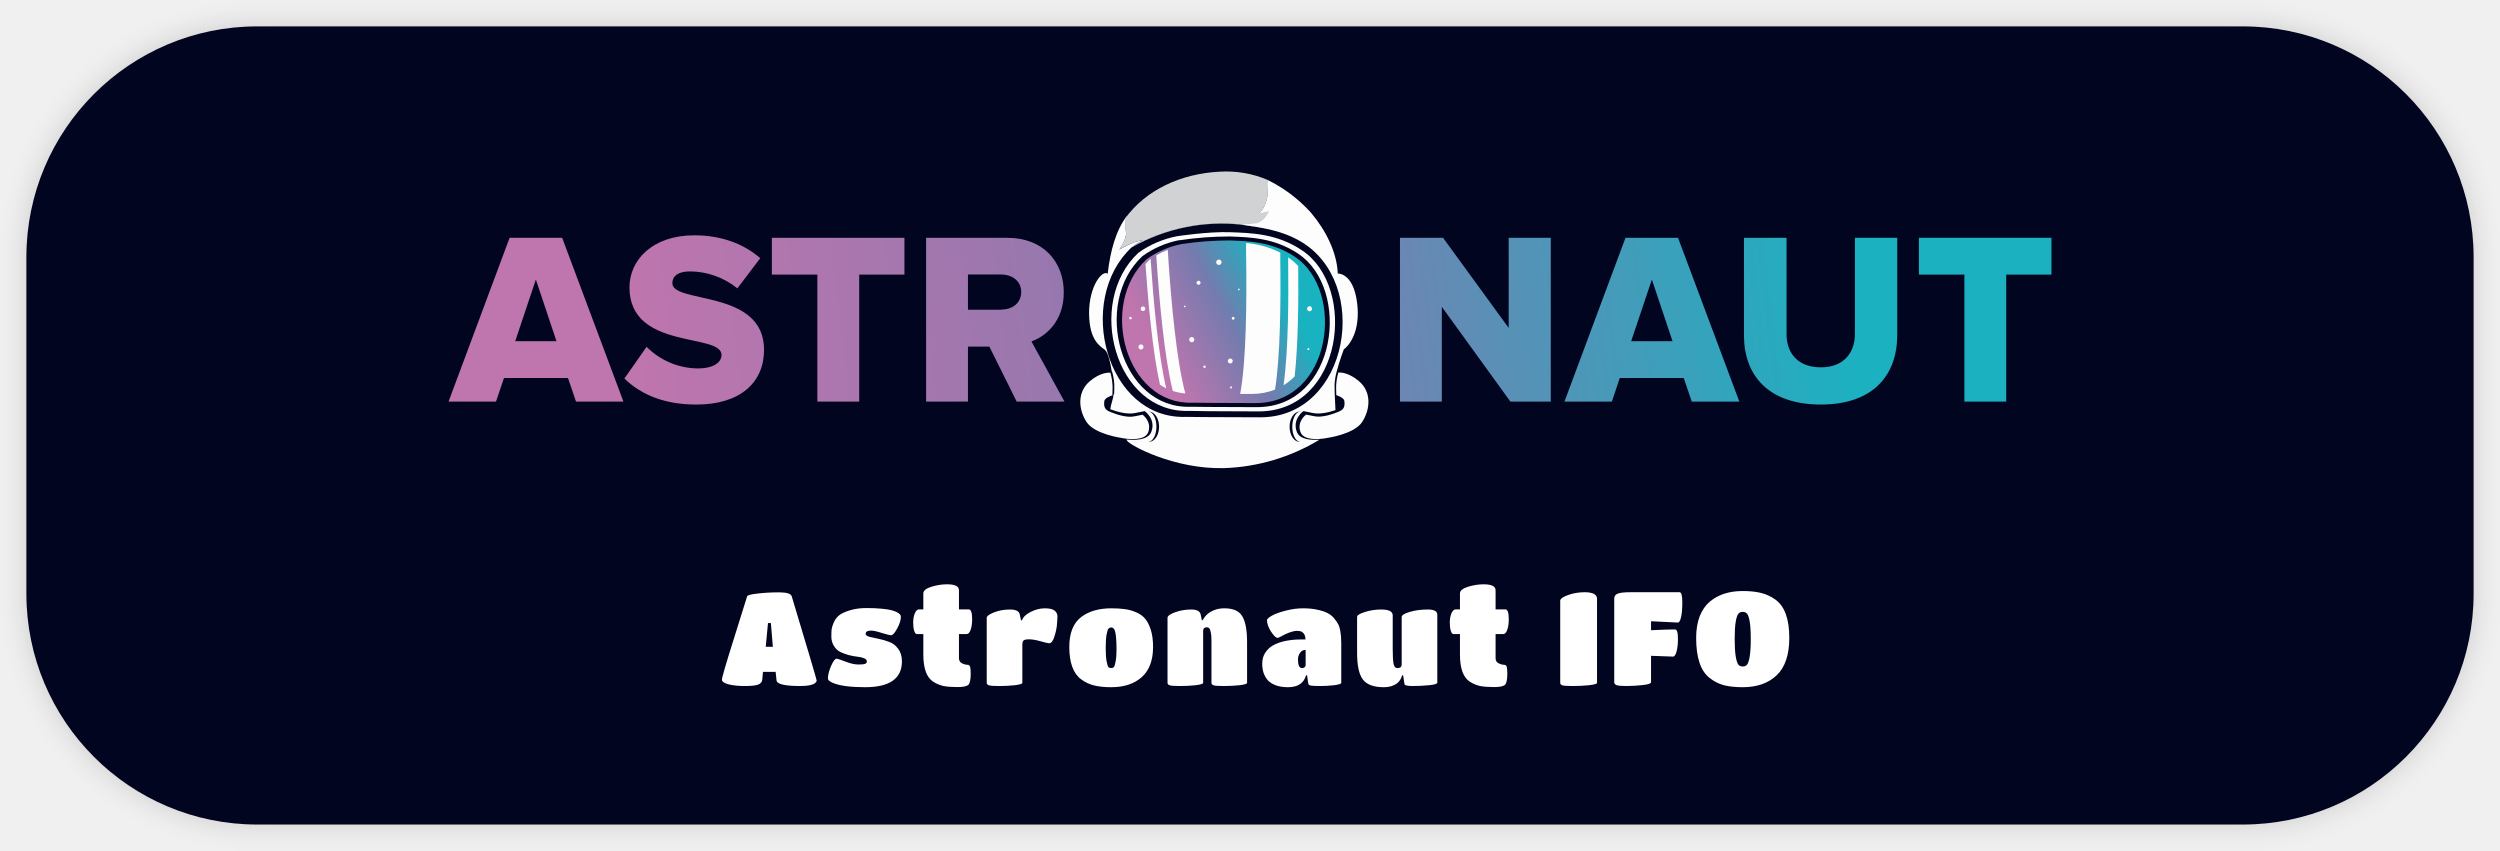
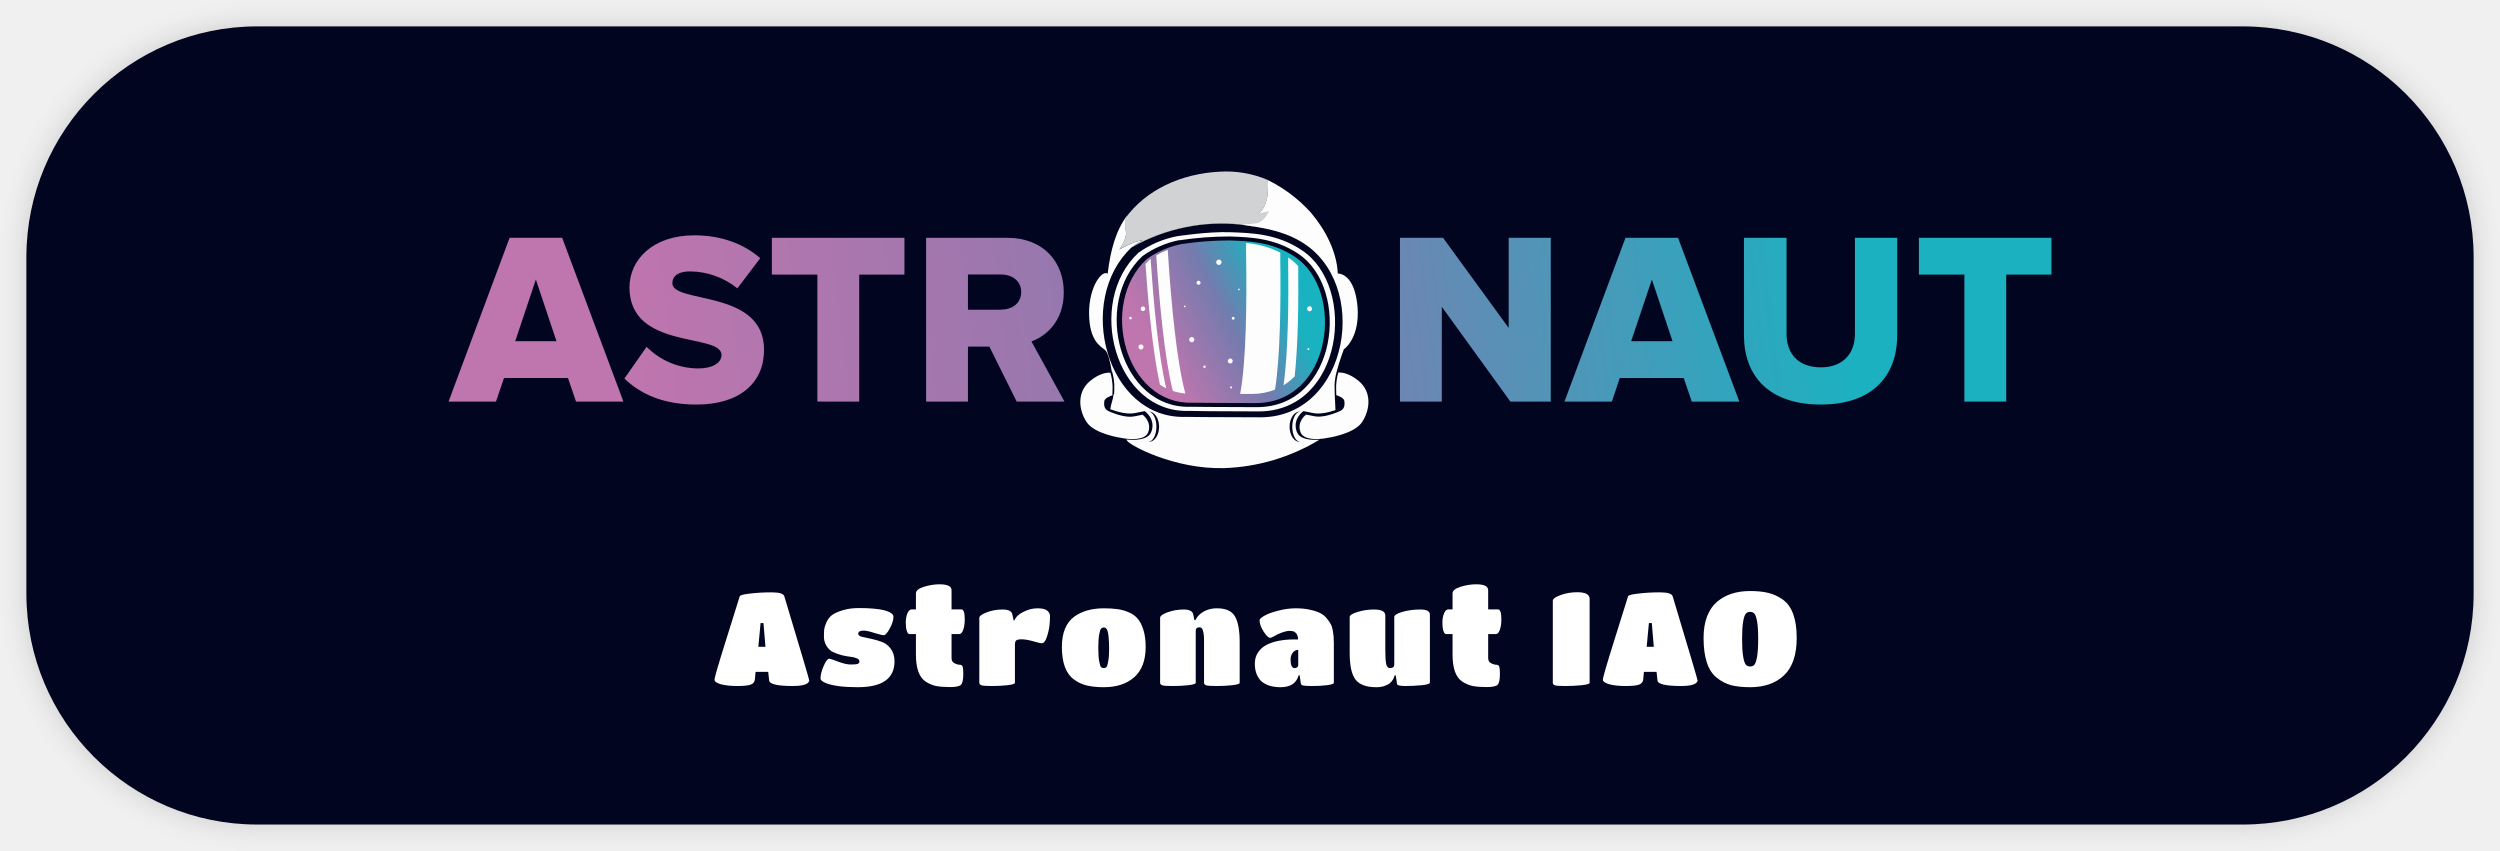
<svg xmlns="http://www.w3.org/2000/svg" width="379" height="129" viewBox="0 0 379 129" fill="none">
  <g filter="url(#filter0_d)">
    <rect x="4" y="4" width="371" height="121" rx="35" fill="#02051F" />
  </g>
  <g clip-path="url(#clip0)">
    <path fill-rule="evenodd" clip-rule="evenodd" d="M94.513 60.883L85.222 36.049H77.258L68 60.883H75.189L76.406 57.307H86.107L87.325 60.883H94.513ZM84.36 51.724H78.105L81.237 42.375L84.36 51.724ZM105.581 61.33C112.183 61.33 115.83 58.017 115.83 53.026C115.83 43.794 101.929 46.102 101.929 42.934C101.929 41.894 102.742 41.146 104.585 41.146C107.205 41.156 109.744 42.062 111.788 43.716L115.257 39.139C112.625 36.86 109.195 35.674 105.249 35.674C98.94 35.674 95.428 39.397 95.428 43.571C95.428 53.138 109.382 50.422 109.382 53.809C109.382 54.999 108.054 55.854 105.879 55.854C102.935 55.856 100.111 54.678 98.026 52.579L94.658 57.385C97.126 59.766 100.591 61.33 105.571 61.33H105.581ZM130.256 60.883V41.632H137.113V36.049H117.014V41.632H123.914V60.883H130.256ZM161.379 60.883L156.365 51.758C158.651 50.942 161.269 48.634 161.269 44.314C161.269 39.698 158.175 36.053 152.718 36.053H140.4V60.883H146.742V52.54H149.985L154.133 60.883H161.379ZM151.756 46.957H146.742V41.612H151.756C153.416 41.612 154.816 42.584 154.816 44.256C154.816 46.005 153.416 46.938 151.756 46.938V46.957ZM235.097 60.883V36.049H228.717V49.712L218.766 36.049H212.236V60.883H218.578V46.51L228.977 60.883H235.097ZM263.685 60.883L254.388 36.049H246.425L237.171 60.883H244.36L245.558 57.307H255.254L256.472 60.883H263.685ZM253.541 51.724H247.286L250.423 42.375L253.556 51.724H253.541ZM276.042 61.33C283.895 61.33 287.619 56.957 287.619 50.791V36.049H281.205V50.626C281.205 53.566 279.434 55.689 276.042 55.689C272.572 55.689 270.84 53.566 270.84 50.626V36.049H264.387V50.83C264.387 56.938 268.112 61.33 276.042 61.33ZM304.143 60.883V41.632H311V36.049H290.906V41.632H297.801V60.883H304.143Z" fill="url(#paint0_linear)" />
    <path fill-rule="evenodd" clip-rule="evenodd" d="M190.222 33.799C189.522 33.816 188.826 33.902 188.143 34.056C190.977 34.484 194.023 34.8 197.069 36.539C207.939 42.754 204.561 63.264 191.078 63.264C184.702 63.264 179.756 63.201 179.756 63.201C167.712 63.585 162.962 45.509 171.561 37.492C172.073 37.106 172.615 36.765 173.183 36.471C172.038 36.418 169.694 37.842 169.694 37.842C169.694 37.842 170.782 36.34 170.705 35.344C170.628 34.348 170.556 33.361 170.902 32.657C169.107 34.946 168.308 38.201 167.923 41.501C167.134 40.84 165.08 43.357 165.104 47.516C165.128 51.675 166.841 52.497 167.51 53.046C167.957 53.425 168.304 54.8 168.549 56.34H168.597C168.784 56.994 168.896 57.667 168.929 58.347C168.929 58.784 168.929 59.275 168.9 59.766H168.823C168.732 60.645 168.448 61.112 168.318 62.04C169.381 62.438 170.897 62.856 172.052 62.623L173.539 62.322C173.539 62.322 175.266 63.522 174.549 65.446C174.068 66.753 172.018 66.758 170.753 66.627C170.796 66.684 170.835 66.744 170.868 66.807C171.191 67.463 178.019 71.18 185.607 70.966C190.703 70.788 195.67 69.305 200.043 66.656C198.777 66.748 197.031 66.656 196.588 65.446C195.876 63.502 197.603 62.322 197.603 62.322L199.09 62.623C200.12 62.827 201.429 62.521 202.458 62.171C202.429 61.685 202.377 60.713 202.343 59.742C202.343 59.256 202.319 58.77 202.319 58.323C202.353 57.643 202.462 56.97 202.646 56.316C203.065 54.683 203.724 52.958 203.724 52.958C204.378 52.521 206.327 50.388 205.73 45.844C205.134 41.301 202.805 41.471 202.805 41.471C202.68 38.26 200.996 34.926 198.821 32.346L198.796 32.312L198.551 32.035C196.724 30.063 194.553 28.447 192.146 27.268C191.916 28.551 192.483 29.085 191.839 30.84C191.073 32.919 189.481 32.672 192.118 32.171C192.272 32.142 191.482 33.677 190.222 33.799ZM174.112 62.399H174.179C175.031 62.399 175.719 63.434 175.719 64.703C175.719 65.971 175.031 66.986 174.179 66.986H174.112C174.78 66.933 175.315 65.922 175.315 64.683C175.315 63.444 174.78 62.433 174.112 62.385V62.399ZM197.108 62.399C196.439 62.448 195.909 63.459 195.909 64.698C195.909 65.937 196.439 66.948 197.108 67.001H197.04C196.193 67.001 195.5 65.971 195.5 64.698C195.5 63.425 196.193 62.395 197.04 62.395L197.108 62.399Z" fill="#FDFDFD" />
    <path fill-rule="evenodd" clip-rule="evenodd" d="M170.382 66.457C170.137 66.418 169.983 66.384 169.983 66.384C169.983 66.384 165.946 65.825 164.733 63.993C163.521 62.161 163.222 59.455 165.238 57.774C166.682 56.578 167.798 56.467 168.333 56.496C168.52 57.151 168.631 57.826 168.665 58.507C168.665 58.945 168.665 59.435 168.636 59.926C168.438 59.989 167.457 60.325 167.409 60.83C167.361 61.335 167.308 62.001 168.116 62.361L168.511 62.526C169.415 62.885 170.868 63.342 171.951 63.123L173.212 62.871C173.212 62.871 174.655 63.891 174.073 65.519C173.592 66.807 171.316 66.603 170.382 66.457Z" fill="#FDFDFD" />
    <path fill-rule="evenodd" clip-rule="evenodd" d="M178.808 36.423C181.333 36.041 183.882 35.849 186.435 35.849C189.534 35.966 193.171 36.049 196.814 38.464C204.84 43.809 202.757 61.724 190.559 61.724C184.89 61.724 180.492 61.666 180.492 61.666C169.848 62.045 165.484 46.019 173.192 38.828C174.871 37.621 176.785 36.793 178.808 36.398V36.423ZM190.814 62.37C203.623 62.37 205.807 43.546 197.382 37.949C193.59 35.402 189.741 35.325 186.483 35.203C183.225 35.082 178.476 35.806 178.476 35.806C176.356 36.207 174.345 37.064 172.581 38.318C164.488 45.864 169.069 62.686 180.247 62.292C180.247 62.312 184.861 62.37 190.814 62.37Z" fill="#FDFDFD" />
    <path fill-rule="evenodd" clip-rule="evenodd" d="M179.154 36.996C181.561 36.633 183.992 36.451 186.425 36.452C189.375 36.559 192.859 36.641 196.314 38.94C203.96 44.022 201.982 61.107 190.352 61.107C184.953 61.107 180.766 61.049 180.766 61.049C170.637 61.413 166.48 46.141 173.828 39.29C175.422 38.151 177.238 37.37 179.154 36.996Z" fill="url(#paint1_linear)" />
    <path fill-rule="evenodd" clip-rule="evenodd" d="M181.7 42.56C181.76 42.56 181.818 42.578 181.868 42.611C181.918 42.645 181.957 42.693 181.98 42.749C182.003 42.805 182.009 42.866 181.997 42.926C181.986 42.985 181.957 43.039 181.914 43.082C181.872 43.125 181.818 43.154 181.759 43.166C181.7 43.178 181.639 43.172 181.584 43.149C181.528 43.126 181.481 43.086 181.448 43.036C181.415 42.986 181.397 42.926 181.397 42.866C181.397 42.826 181.405 42.786 181.42 42.749C181.435 42.712 181.457 42.678 181.486 42.649C181.514 42.621 181.547 42.599 181.584 42.583C181.621 42.568 181.66 42.56 181.7 42.56Z" fill="#FDFDFD" />
    <path fill-rule="evenodd" clip-rule="evenodd" d="M184.78 39.348C184.86 39.348 184.938 39.372 185.004 39.417C185.071 39.462 185.122 39.525 185.153 39.6C185.184 39.675 185.192 39.757 185.176 39.836C185.16 39.915 185.122 39.988 185.065 40.045C185.009 40.102 184.937 40.141 184.858 40.156C184.78 40.172 184.699 40.164 184.625 40.133C184.551 40.102 184.488 40.05 184.443 39.983C184.399 39.916 184.375 39.837 184.375 39.756C184.375 39.648 184.418 39.544 184.494 39.468C184.57 39.391 184.672 39.348 184.78 39.348Z" fill="#FDFDFD" />
    <path fill-rule="evenodd" clip-rule="evenodd" d="M186.95 48.036C186.993 48.036 187.035 48.049 187.071 48.073C187.106 48.097 187.134 48.132 187.15 48.172C187.166 48.212 187.17 48.257 187.162 48.299C187.153 48.342 187.132 48.381 187.101 48.411C187.07 48.441 187.031 48.462 186.989 48.47C186.947 48.477 186.903 48.472 186.863 48.455C186.824 48.438 186.791 48.409 186.767 48.373C186.744 48.336 186.732 48.293 186.733 48.25C186.733 48.221 186.739 48.193 186.75 48.167C186.761 48.141 186.777 48.117 186.797 48.097C186.817 48.077 186.841 48.061 186.867 48.051C186.893 48.04 186.922 48.035 186.95 48.036Z" fill="#FDFDFD" />
    <path fill-rule="evenodd" clip-rule="evenodd" d="M180.665 51.092C180.769 51.094 180.868 51.136 180.941 51.211C181.014 51.285 181.055 51.386 181.055 51.491C181.055 51.595 181.014 51.695 180.941 51.769C180.868 51.843 180.769 51.884 180.665 51.884C180.562 51.884 180.463 51.843 180.39 51.769C180.317 51.695 180.276 51.595 180.276 51.491C180.276 51.386 180.317 51.285 180.389 51.211C180.462 51.136 180.562 51.094 180.665 51.092Z" fill="#FDFDFD" />
    <path fill-rule="evenodd" clip-rule="evenodd" d="M179.607 46.326C179.641 46.326 179.674 46.339 179.699 46.364C179.723 46.389 179.737 46.422 179.737 46.457C179.737 46.492 179.723 46.525 179.699 46.55C179.674 46.574 179.641 46.588 179.607 46.588C179.572 46.588 179.539 46.574 179.515 46.55C179.49 46.525 179.477 46.492 179.477 46.457C179.477 46.422 179.49 46.389 179.515 46.364C179.539 46.339 179.572 46.326 179.607 46.326Z" fill="#FDFDFD" />
    <path fill-rule="evenodd" clip-rule="evenodd" d="M187.816 43.75C187.85 43.75 187.883 43.764 187.908 43.789C187.932 43.813 187.946 43.847 187.946 43.881C187.946 43.916 187.932 43.95 187.908 43.974C187.883 43.999 187.85 44.013 187.816 44.013C187.781 44.013 187.748 43.999 187.724 43.974C187.7 43.95 187.686 43.916 187.686 43.881C187.686 43.847 187.7 43.813 187.724 43.789C187.748 43.764 187.781 43.75 187.816 43.75Z" fill="#FDFDFD" />
    <path fill-rule="evenodd" clip-rule="evenodd" d="M186.507 54.353C186.58 54.353 186.652 54.375 186.713 54.416C186.774 54.457 186.821 54.515 186.849 54.584C186.877 54.652 186.885 54.727 186.87 54.8C186.856 54.873 186.821 54.939 186.769 54.992C186.717 55.044 186.651 55.079 186.579 55.094C186.507 55.108 186.433 55.101 186.365 55.073C186.298 55.044 186.24 54.996 186.199 54.935C186.158 54.873 186.136 54.801 186.136 54.727C186.136 54.678 186.146 54.629 186.165 54.584C186.183 54.538 186.211 54.497 186.245 54.462C186.279 54.428 186.32 54.4 186.365 54.381C186.41 54.362 186.458 54.353 186.507 54.353Z" fill="#FDFDFD" />
    <path fill-rule="evenodd" clip-rule="evenodd" d="M182.6 55.412C182.648 55.412 182.695 55.431 182.729 55.466C182.763 55.501 182.783 55.548 182.783 55.597C182.783 55.646 182.763 55.693 182.729 55.727C182.695 55.762 182.648 55.781 182.6 55.781C182.551 55.781 182.505 55.762 182.47 55.727C182.436 55.693 182.417 55.646 182.417 55.597C182.417 55.548 182.436 55.501 182.47 55.466C182.505 55.431 182.551 55.412 182.6 55.412Z" fill="#FDFDFD" />
    <path fill-rule="evenodd" clip-rule="evenodd" d="M186.632 58.58C186.673 58.58 186.712 58.597 186.741 58.626C186.77 58.655 186.786 58.694 186.786 58.736C186.786 58.777 186.77 58.816 186.741 58.846C186.712 58.875 186.673 58.891 186.632 58.891C186.592 58.89 186.553 58.873 186.525 58.844C186.496 58.815 186.479 58.776 186.478 58.736C186.478 58.694 186.494 58.655 186.523 58.626C186.552 58.597 186.591 58.58 186.632 58.58Z" fill="#FDFDFD" />
    <path fill-rule="evenodd" clip-rule="evenodd" d="M198.354 52.774C198.395 52.774 198.434 52.79 198.463 52.819C198.492 52.848 198.508 52.888 198.508 52.929C198.508 52.97 198.492 53.01 198.463 53.039C198.434 53.068 198.395 53.084 198.354 53.084C198.313 53.084 198.274 53.068 198.245 53.039C198.216 53.01 198.2 52.97 198.2 52.929C198.2 52.888 198.216 52.848 198.245 52.819C198.274 52.79 198.313 52.774 198.354 52.774Z" fill="#FDFDFD" />
    <path d="M198.532 47.191C198.742 47.191 198.912 47.019 198.912 46.807C198.912 46.595 198.742 46.423 198.532 46.423C198.322 46.423 198.152 46.595 198.152 46.807C198.152 47.019 198.322 47.191 198.532 47.191Z" fill="#FDFDFD" />
    <path fill-rule="evenodd" clip-rule="evenodd" d="M172.966 52.215C173.042 52.214 173.116 52.236 173.179 52.277C173.242 52.319 173.291 52.378 173.321 52.448C173.351 52.518 173.359 52.596 173.345 52.67C173.33 52.745 173.295 52.814 173.242 52.868C173.189 52.922 173.121 52.959 173.047 52.975C172.973 52.99 172.897 52.983 172.827 52.954C172.757 52.925 172.697 52.876 172.655 52.812C172.613 52.749 172.591 52.675 172.591 52.599C172.591 52.498 172.63 52.401 172.701 52.329C172.771 52.257 172.866 52.216 172.966 52.215Z" fill="#FDFDFD" />
    <path fill-rule="evenodd" clip-rule="evenodd" d="M171.417 48.036C171.462 48.043 171.503 48.067 171.533 48.102C171.563 48.137 171.579 48.182 171.579 48.228C171.579 48.274 171.563 48.319 171.533 48.354C171.503 48.389 171.462 48.413 171.417 48.42C171.389 48.424 171.361 48.423 171.334 48.415C171.308 48.407 171.283 48.394 171.262 48.376C171.24 48.358 171.223 48.335 171.212 48.309C171.2 48.284 171.194 48.256 171.194 48.228C171.194 48.2 171.2 48.172 171.212 48.147C171.223 48.121 171.24 48.098 171.262 48.08C171.283 48.062 171.308 48.048 171.334 48.041C171.361 48.033 171.389 48.032 171.417 48.036Z" fill="#FDFDFD" />
    <path fill-rule="evenodd" clip-rule="evenodd" d="M173.279 46.457C173.347 46.458 173.414 46.479 173.47 46.518C173.527 46.557 173.57 46.612 173.596 46.676C173.621 46.74 173.627 46.81 173.614 46.878C173.6 46.945 173.566 47.007 173.518 47.056C173.469 47.104 173.407 47.137 173.34 47.15C173.273 47.163 173.204 47.156 173.141 47.129C173.078 47.103 173.024 47.058 172.986 47.001C172.948 46.943 172.928 46.876 172.928 46.807C172.928 46.76 172.937 46.714 172.955 46.672C172.972 46.629 172.998 46.59 173.031 46.557C173.064 46.525 173.102 46.499 173.145 46.482C173.188 46.465 173.233 46.456 173.279 46.457Z" fill="#FDFDFD" />
    <path fill-rule="evenodd" clip-rule="evenodd" d="M176.806 58.877C175.574 53.789 174.829 45.188 174.448 39.508C174.448 39.421 174.448 39.328 174.448 39.241L174.29 39.358L174.131 39.508C173.958 39.678 173.794 39.848 173.65 40.023C174.03 45.49 174.728 53.337 175.849 58.318C176.156 58.525 176.476 58.711 176.806 58.877Z" fill="#FDFDFD" />
    <path fill-rule="evenodd" clip-rule="evenodd" d="M175.343 39.508C175.738 45.339 176.513 54.246 177.802 59.27C178.418 59.47 179.054 59.597 179.698 59.649C178.346 54.708 177.542 45.49 177.138 39.508C177.1 38.93 177.066 38.386 177.032 37.876C176.437 38.105 175.859 38.38 175.305 38.697C175.305 38.959 175.305 39.231 175.343 39.508Z" fill="#FDFDFD" />
    <path fill-rule="evenodd" clip-rule="evenodd" d="M188.923 39.508C189.004 45.519 188.951 54.722 188.008 59.722H189.741C190.955 59.732 192.16 59.509 193.292 59.066C194.124 53.945 194.172 45.257 194.091 39.503C194.091 39.086 194.091 38.682 194.091 38.298C192.471 37.484 190.712 36.989 188.908 36.841C188.889 37.638 188.908 38.532 188.923 39.508Z" fill="#FDFDFD" />
    <path fill-rule="evenodd" clip-rule="evenodd" d="M195.284 39.508C195.361 45.023 195.322 53.23 194.586 58.41C195.2 58.033 195.766 57.581 196.27 57.064C196.809 52.171 196.867 45.349 196.809 40.344C196.54 40.043 196.249 39.764 195.938 39.508C195.73 39.335 195.513 39.173 195.289 39.022C195.279 39.178 195.284 39.343 195.284 39.508Z" fill="#FDFDFD" />
    <path d="M171.561 37.492C177.156 34.317 183.665 33.193 189.986 34.309" stroke="#FDFDFD" stroke-width="0.02" stroke-miterlimit="2.61" />
    <path fill-rule="evenodd" clip-rule="evenodd" d="M171.561 37.492C176.653 34.599 182.516 33.398 188.321 34.056C188.993 33.96 189.669 33.898 190.347 33.872C191.545 33.76 192.503 31.996 192.349 32.025C189.712 32.511 191.093 32.919 191.868 30.84C192.483 29.168 192.046 28.444 192.2 27.283C189.886 26.296 187.377 25.867 184.871 26.029C179.13 26.321 173.707 28.726 170.532 33.177C170.538 33.903 170.599 34.627 170.714 35.344C170.777 36.165 169.704 37.842 169.704 37.842C169.704 37.842 172.047 36.418 173.193 36.471C172.621 36.765 172.076 37.106 171.561 37.492Z" fill="#D1D2D4" />
    <path fill-rule="evenodd" clip-rule="evenodd" d="M200.837 66.457C201.087 66.418 201.236 66.384 201.236 66.384C201.236 66.384 205.273 65.825 206.486 63.993C207.699 62.161 208.026 59.455 205.981 57.754C204.537 56.559 203.421 56.447 202.887 56.476C202.703 57.132 202.593 57.807 202.559 58.488C202.559 58.925 202.559 59.416 202.584 59.907C202.781 59.97 203.767 60.305 203.811 60.81C203.854 61.316 203.912 61.981 203.103 62.341L202.709 62.506C201.809 62.866 200.351 63.323 199.268 63.104L198.007 62.851C198.007 62.851 196.564 63.872 197.151 65.499C197.627 66.807 199.903 66.603 200.837 66.457Z" fill="#FDFDFD" />
  </g>
-   <path d="M115.566 102.98C115.539 103.367 115.333 103.633 114.946 103.78C114.573 103.927 113.893 104 112.906 104C111.919 104 111.093 103.913 110.426 103.74C109.773 103.553 109.446 103.32 109.446 103.04C109.446 102.72 110.039 100.68 111.226 96.92C112.413 93.147 113.093 90.973 113.266 90.4C113.333 90.227 113.866 90.087 114.866 89.98C115.879 89.86 116.959 89.8 118.106 89.8C119.266 89.8 119.906 90 120.026 90.4C122.546 98.773 123.806 103.027 123.806 103.16C123.806 103.293 123.726 103.427 123.566 103.56C123.193 103.853 122.453 104 121.346 104C118.986 104 117.779 103.72 117.726 103.16L117.586 101.86H115.666L115.566 102.98ZM117.166 98.06L116.866 94.46H116.426L116.086 98.06H117.166ZM131.152 104.18C128.938 104.18 127.318 103.967 126.292 103.54C125.772 103.313 125.512 103.093 125.512 102.88C125.512 102.333 125.672 101.693 125.992 100.96C126.312 100.227 126.592 99.86 126.832 99.86C126.965 99.86 127.412 100.007 128.172 100.3C128.945 100.593 129.592 100.74 130.112 100.74C130.645 100.74 130.992 100.707 131.152 100.64C131.325 100.573 131.412 100.447 131.412 100.26C131.412 100.06 131.278 99.907 131.012 99.8C130.745 99.68 130.412 99.6 130.012 99.56C129.612 99.52 129.178 99.44 128.712 99.32C128.258 99.2 127.832 99.047 127.432 98.86C127.032 98.673 126.698 98.367 126.432 97.94C126.165 97.5 126.032 97.033 126.032 96.54C126.032 96.033 126.045 95.66 126.072 95.42C126.098 95.167 126.205 94.82 126.392 94.38C126.592 93.927 126.865 93.56 127.212 93.28C127.572 93 128.118 92.747 128.852 92.52C129.598 92.293 130.432 92.18 131.352 92.18C132.272 92.18 133.038 92.213 133.652 92.28C134.278 92.333 134.765 92.407 135.112 92.5C135.472 92.593 135.765 92.7 135.992 92.82C136.378 93.02 136.572 93.24 136.572 93.48C136.572 94 136.385 94.6 136.012 95.28C135.638 95.96 135.338 96.3 135.112 96.3C134.898 96.3 134.425 96.187 133.692 95.96C132.958 95.72 132.418 95.6 132.072 95.6C131.512 95.6 131.232 95.76 131.232 96.08C131.232 96.28 131.418 96.433 131.792 96.54C132.178 96.633 132.638 96.733 133.172 96.84C133.705 96.947 134.238 97.1 134.772 97.3C135.318 97.487 135.778 97.833 136.152 98.34C136.538 98.847 136.732 99.487 136.732 100.26C136.732 102.873 134.872 104.18 131.152 104.18ZM146.798 103.82C146.558 104.047 146.012 104.16 145.158 104.16C144.305 104.16 143.598 104.107 143.038 104C142.478 103.88 141.945 103.653 141.438 103.32C140.465 102.667 139.978 101.307 139.978 99.24V96.12H138.978C138.832 96.12 138.705 95.967 138.598 95.66C138.492 95.353 138.438 94.933 138.438 94.4C138.438 93.867 138.518 93.4 138.678 93C138.852 92.587 139.072 92.38 139.338 92.38H139.978V89.96C139.978 89.547 140.378 89.213 141.178 88.96C141.992 88.707 142.785 88.58 143.558 88.58C144.772 88.58 145.378 88.88 145.378 89.48V92.38H146.858C147.205 92.38 147.378 92.88 147.378 93.88C147.378 94.533 147.298 95.073 147.138 95.5C146.992 95.913 146.798 96.12 146.558 96.12H145.378V99.78C145.378 100.14 145.532 100.4 145.838 100.56C146.145 100.707 146.412 100.78 146.638 100.78C146.878 100.78 147.025 100.893 147.078 101.12C147.132 101.347 147.158 101.687 147.158 102.14C147.158 103.033 147.038 103.593 146.798 103.82ZM154.987 97.68V103.52C154.987 103.667 154.607 103.787 153.847 103.88C153.1 103.96 152.32 104 151.507 104C150.707 104 150.187 103.967 149.947 103.9C149.707 103.82 149.587 103.693 149.587 103.52V93.66C149.587 93.407 149.953 93.133 150.687 92.84C151.433 92.547 152.24 92.4 153.107 92.4C153.987 92.4 154.48 92.64 154.587 93.12L154.787 94.04H154.927C155.113 93.533 155.56 93.107 156.267 92.76C156.973 92.4 157.68 92.22 158.387 92.22C159.093 92.22 159.587 92.333 159.867 92.56C160.16 92.787 160.307 93.08 160.307 93.44C160.307 93.787 160.28 94.233 160.227 94.78C160.173 95.327 160.04 95.92 159.827 96.56C159.627 97.2 159.36 97.52 159.027 97.52C158.893 97.52 158.473 97.42 157.767 97.22C157.06 97.02 156.473 96.92 156.007 96.92C155.553 96.92 155.267 96.987 155.147 97.12C155.04 97.253 154.987 97.44 154.987 97.68ZM168.465 104.18C167.465 104.18 166.605 104.093 165.885 103.92C165.165 103.747 164.512 103.44 163.925 103C162.712 102.12 162.105 100.48 162.105 98.08C162.105 95.947 162.725 94.42 163.965 93.5C165.125 92.647 166.625 92.22 168.465 92.22C169.252 92.22 169.925 92.26 170.485 92.34C171.045 92.407 171.612 92.56 172.185 92.8C172.772 93.04 173.239 93.367 173.585 93.78C173.945 94.193 174.239 94.767 174.465 95.5C174.692 96.22 174.805 97.08 174.805 98.08C174.805 100.107 174.232 101.633 173.085 102.66C171.939 103.673 170.399 104.18 168.465 104.18ZM167.765 100.28C167.859 100.76 167.952 101.047 168.045 101.14C168.152 101.233 168.285 101.28 168.445 101.28C168.619 101.28 168.752 101.233 168.845 101.14C168.952 101.047 169.045 100.76 169.125 100.28C169.219 99.8 169.265 99.2 169.265 98.48C169.265 97.747 169.245 97.187 169.205 96.8C169.179 96.4 169.139 96.093 169.085 95.88C169.045 95.667 168.985 95.5 168.905 95.38C168.785 95.207 168.639 95.12 168.465 95.12C168.305 95.12 168.172 95.173 168.065 95.28C167.959 95.373 167.859 95.667 167.765 96.16C167.672 96.64 167.625 97.327 167.625 98.22C167.625 99.113 167.672 99.8 167.765 100.28ZM189.057 97.36V103.52C189.057 103.667 188.677 103.787 187.917 103.88C187.157 103.96 186.37 104 185.557 104C184.757 104 184.237 103.967 183.997 103.9C183.77 103.82 183.657 103.693 183.657 103.52V97.16C183.657 96.56 183.63 96.167 183.577 95.98C183.537 95.793 183.497 95.627 183.457 95.48C183.364 95.227 183.197 95.1 182.957 95.1C182.584 95.1 182.397 95.28 182.397 95.64V103.52C182.397 103.667 182.017 103.787 181.257 103.88C180.51 103.96 179.73 104 178.917 104C178.117 104 177.597 103.967 177.357 103.9C177.117 103.82 176.997 103.693 176.997 103.52V93.66C176.997 93.38 177.377 93.1 178.137 92.82C178.91 92.54 179.724 92.4 180.577 92.4C181.43 92.4 181.91 92.647 182.017 93.14L182.197 94.02H182.337C182.724 93.247 183.39 92.707 184.337 92.4C184.724 92.28 185.15 92.22 185.617 92.22C186.964 92.22 187.87 92.627 188.337 93.44C188.817 94.24 189.057 95.547 189.057 97.36ZM195.254 104.18C194.041 104.18 193.087 103.893 192.394 103.32C192.114 103.08 191.867 102.727 191.654 102.26C191.454 101.793 191.354 101.247 191.354 100.62C191.354 99.993 191.501 99.447 191.794 98.98C192.101 98.513 192.467 98.153 192.894 97.9C193.321 97.647 193.821 97.44 194.394 97.28C195.261 97.053 196.214 96.94 197.254 96.94H197.914C197.914 96.393 197.727 96.007 197.354 95.78C197.194 95.687 196.947 95.64 196.614 95.64C196.294 95.64 195.901 95.727 195.434 95.9C194.981 96.073 194.601 96.253 194.294 96.44C193.987 96.613 193.781 96.7 193.674 96.7C193.434 96.7 193.107 96.387 192.694 95.76C192.281 95.12 192.074 94.54 192.074 94.02C192.074 93.847 192.321 93.62 192.814 93.34C193.307 93.06 194.001 92.807 194.894 92.58C195.801 92.34 196.681 92.22 197.534 92.22C198.387 92.22 199.121 92.293 199.734 92.44C200.361 92.573 200.867 92.74 201.254 92.94C201.654 93.14 201.987 93.407 202.254 93.74C202.534 94.073 202.741 94.373 202.874 94.64C203.021 94.907 203.127 95.253 203.194 95.68C203.287 96.173 203.334 96.78 203.334 97.5V103.52C203.334 103.667 202.974 103.787 202.254 103.88C201.547 103.96 200.841 104 200.134 104C199.441 104 198.987 103.98 198.774 103.94C198.574 103.9 198.454 103.853 198.414 103.8C198.374 103.747 198.341 103.653 198.314 103.52L198.154 102.38H197.994C197.661 103.58 196.747 104.18 195.254 104.18ZM197.934 100.86V98.52C197.587 98.52 197.307 98.667 197.094 98.96C196.881 99.253 196.774 99.587 196.774 99.96C196.774 100.84 196.974 101.28 197.374 101.28C197.547 101.28 197.681 101.24 197.774 101.16C197.881 101.067 197.934 100.967 197.934 100.86ZM209.755 104.18C208.262 104.18 207.215 103.793 206.615 103.02C206.028 102.247 205.735 100.9 205.735 98.98V93.54C205.735 93.273 206.128 93.02 206.915 92.78C207.702 92.527 208.528 92.4 209.395 92.4C210.555 92.4 211.135 92.7 211.135 93.3V98.38C211.135 99.393 211.175 100.133 211.255 100.6C211.335 101.053 211.535 101.28 211.855 101.28C212.282 101.28 212.495 101.1 212.495 100.74V93.54C212.495 93.26 212.908 93 213.735 92.76C214.562 92.52 215.462 92.4 216.435 92.4C217.408 92.4 217.895 92.66 217.895 93.18V103.48C217.895 103.667 217.475 103.8 216.635 103.88C215.795 103.96 214.968 104 214.155 104C213.342 104 212.928 103.893 212.915 103.68L212.715 102.38H212.555C212.435 102.86 212.195 103.253 211.835 103.56C211.648 103.72 211.368 103.867 210.995 104C210.635 104.12 210.222 104.18 209.755 104.18ZM228.15 103.82C227.91 104.047 227.363 104.16 226.51 104.16C225.657 104.16 224.95 104.107 224.39 104C223.83 103.88 223.297 103.653 222.79 103.32C221.817 102.667 221.33 101.307 221.33 99.24V96.12H220.33C220.183 96.12 220.057 95.967 219.95 95.66C219.843 95.353 219.79 94.933 219.79 94.4C219.79 93.867 219.87 93.4 220.03 93C220.203 92.587 220.423 92.38 220.69 92.38H221.33V89.96C221.33 89.547 221.73 89.213 222.53 88.96C223.343 88.707 224.137 88.58 224.91 88.58C226.123 88.58 226.73 88.88 226.73 89.48V92.38H228.21C228.557 92.38 228.73 92.88 228.73 93.88C228.73 94.533 228.65 95.073 228.49 95.5C228.343 95.913 228.15 96.12 227.91 96.12H226.73V99.78C226.73 100.14 226.883 100.4 227.19 100.56C227.497 100.707 227.763 100.78 227.99 100.78C228.23 100.78 228.377 100.893 228.43 101.12C228.483 101.347 228.51 101.687 228.51 102.14C228.51 103.033 228.39 103.593 228.15 103.82ZM242.11 103.52C242.11 103.667 241.704 103.787 240.89 103.88C240.077 103.96 239.257 104 238.43 104C237.617 104 237.097 103.967 236.87 103.9C236.644 103.82 236.53 103.693 236.53 103.52V91.08C236.53 90.787 236.917 90.5 237.69 90.22C238.464 89.927 239.33 89.78 240.29 89.78C241.144 89.78 241.704 89.96 241.97 90.32C242.064 90.453 242.11 90.587 242.11 90.72V103.52ZM250.298 103.42C250.298 103.62 249.865 103.767 248.998 103.86C248.145 103.953 247.331 104 246.558 104C245.785 104 245.285 103.953 245.058 103.86C244.831 103.767 244.718 103.62 244.718 103.42V90.74C244.718 90.393 244.891 90.147 245.238 90C245.585 89.853 246.238 89.78 247.198 89.78H254.618C254.898 89.78 255.038 90.287 255.038 91.3C255.038 92.3 254.971 93.067 254.838 93.6C254.718 94.12 254.558 94.38 254.358 94.38L250.298 94.18V95.54C252.071 95.46 253.258 95.42 253.858 95.42C254.058 95.42 254.191 95.527 254.258 95.74C254.338 95.953 254.378 96.367 254.378 96.98C254.378 97.58 254.311 98.16 254.178 98.72C254.045 99.267 253.858 99.54 253.618 99.54L250.298 99.42V103.42ZM264.197 104.18C263.09 104.18 262.137 104.08 261.337 103.88C260.55 103.667 259.823 103.293 259.157 102.76C257.81 101.707 257.137 99.687 257.137 96.7C257.137 95.447 257.317 94.353 257.677 93.42C258.05 92.487 258.563 91.747 259.217 91.2C260.497 90.133 262.157 89.6 264.197 89.6C265.25 89.6 266.163 89.693 266.937 89.88C267.723 90.067 268.463 90.407 269.157 90.9C270.557 91.913 271.257 93.847 271.257 96.7C271.257 99.26 270.623 101.147 269.357 102.36C268.09 103.573 266.37 104.18 264.197 104.18ZM263.537 100.76C263.697 100.947 263.917 101.04 264.197 101.04C264.477 101.04 264.697 100.947 264.857 100.76C265.017 100.56 265.15 100.147 265.257 99.52C265.363 98.88 265.417 97.993 265.417 96.86C265.417 95.727 265.363 94.853 265.257 94.24C265.15 93.627 265.017 93.227 264.857 93.04C264.697 92.853 264.477 92.76 264.197 92.76C263.917 92.76 263.697 92.853 263.537 93.04C263.377 93.227 263.243 93.627 263.137 94.24C263.03 94.853 262.977 95.727 262.977 96.86C262.977 97.993 263.03 98.88 263.137 99.52C263.243 100.147 263.377 100.56 263.537 100.76Z" fill="white" />
+   <path d="M114.443 102.98C114.416 103.367 114.21 103.633 113.823 103.78C113.45 103.927 112.77 104 111.783 104C110.796 104 109.97 103.913 109.303 103.74C108.65 103.553 108.323 103.32 108.323 103.04C108.323 102.72 108.916 100.68 110.103 96.92C111.29 93.147 111.97 90.973 112.143 90.4C112.21 90.227 112.743 90.087 113.743 89.98C114.756 89.86 115.836 89.8 116.983 89.8C118.143 89.8 118.783 90 118.903 90.4C121.423 98.773 122.683 103.027 122.683 103.16C122.683 103.293 122.603 103.427 122.443 103.56C122.07 103.853 121.33 104 120.223 104C117.863 104 116.656 103.72 116.603 103.16L116.463 101.86H114.543L114.443 102.98ZM116.043 98.06L115.743 94.46H115.303L114.963 98.06H116.043ZM130.029 104.18C127.815 104.18 126.195 103.967 125.169 103.54C124.649 103.313 124.389 103.093 124.389 102.88C124.389 102.333 124.549 101.693 124.869 100.96C125.189 100.227 125.469 99.86 125.709 99.86C125.842 99.86 126.289 100.007 127.049 100.3C127.822 100.593 128.469 100.74 128.989 100.74C129.522 100.74 129.869 100.707 130.029 100.64C130.202 100.573 130.289 100.447 130.289 100.26C130.289 100.06 130.155 99.907 129.889 99.8C129.622 99.68 129.289 99.6 128.889 99.56C128.489 99.52 128.055 99.44 127.589 99.32C127.135 99.2 126.709 99.047 126.309 98.86C125.909 98.673 125.575 98.367 125.309 97.94C125.042 97.5 124.909 97.033 124.909 96.54C124.909 96.033 124.922 95.66 124.949 95.42C124.975 95.167 125.082 94.82 125.269 94.38C125.469 93.927 125.742 93.56 126.089 93.28C126.449 93 126.995 92.747 127.729 92.52C128.475 92.293 129.309 92.18 130.229 92.18C131.149 92.18 131.915 92.213 132.529 92.28C133.155 92.333 133.642 92.407 133.989 92.5C134.349 92.593 134.642 92.7 134.869 92.82C135.255 93.02 135.449 93.24 135.449 93.48C135.449 94 135.262 94.6 134.889 95.28C134.515 95.96 134.215 96.3 133.989 96.3C133.775 96.3 133.302 96.187 132.569 95.96C131.835 95.72 131.295 95.6 130.949 95.6C130.389 95.6 130.109 95.76 130.109 96.08C130.109 96.28 130.295 96.433 130.669 96.54C131.055 96.633 131.515 96.733 132.049 96.84C132.582 96.947 133.115 97.1 133.649 97.3C134.195 97.487 134.655 97.833 135.029 98.34C135.415 98.847 135.609 99.487 135.609 100.26C135.609 102.873 133.749 104.18 130.029 104.18ZM145.675 103.82C145.435 104.047 144.889 104.16 144.035 104.16C143.182 104.16 142.475 104.107 141.915 104C141.355 103.88 140.822 103.653 140.315 103.32C139.342 102.667 138.855 101.307 138.855 99.24V96.12H137.855C137.709 96.12 137.582 95.967 137.475 95.66C137.369 95.353 137.315 94.933 137.315 94.4C137.315 93.867 137.395 93.4 137.555 93C137.729 92.587 137.949 92.38 138.215 92.38H138.855V89.96C138.855 89.547 139.255 89.213 140.055 88.96C140.869 88.707 141.662 88.58 142.435 88.58C143.649 88.58 144.255 88.88 144.255 89.48V92.38H145.735C146.082 92.38 146.255 92.88 146.255 93.88C146.255 94.533 146.175 95.073 146.015 95.5C145.869 95.913 145.675 96.12 145.435 96.12H144.255V99.78C144.255 100.14 144.409 100.4 144.715 100.56C145.022 100.707 145.289 100.78 145.515 100.78C145.755 100.78 145.902 100.893 145.955 101.12C146.009 101.347 146.035 101.687 146.035 102.14C146.035 103.033 145.915 103.593 145.675 103.82ZM153.864 97.68V103.52C153.864 103.667 153.484 103.787 152.724 103.88C151.977 103.96 151.197 104 150.384 104C149.584 104 149.064 103.967 148.824 103.9C148.584 103.82 148.464 103.693 148.464 103.52V93.66C148.464 93.407 148.83 93.133 149.564 92.84C150.31 92.547 151.117 92.4 151.984 92.4C152.864 92.4 153.357 92.64 153.464 93.12L153.664 94.04H153.804C153.99 93.533 154.437 93.107 155.144 92.76C155.85 92.4 156.557 92.22 157.264 92.22C157.97 92.22 158.464 92.333 158.744 92.56C159.037 92.787 159.184 93.08 159.184 93.44C159.184 93.787 159.157 94.233 159.104 94.78C159.05 95.327 158.917 95.92 158.704 96.56C158.504 97.2 158.237 97.52 157.904 97.52C157.77 97.52 157.35 97.42 156.644 97.22C155.937 97.02 155.35 96.92 154.884 96.92C154.43 96.92 154.144 96.987 154.024 97.12C153.917 97.253 153.864 97.44 153.864 97.68ZM167.342 104.18C166.342 104.18 165.482 104.093 164.762 103.92C164.042 103.747 163.389 103.44 162.802 103C161.589 102.12 160.982 100.48 160.982 98.08C160.982 95.947 161.602 94.42 162.842 93.5C164.002 92.647 165.502 92.22 167.342 92.22C168.129 92.22 168.802 92.26 169.362 92.34C169.922 92.407 170.489 92.56 171.062 92.8C171.649 93.04 172.116 93.367 172.462 93.78C172.822 94.193 173.116 94.767 173.342 95.5C173.569 96.22 173.682 97.08 173.682 98.08C173.682 100.107 173.109 101.633 171.962 102.66C170.816 103.673 169.276 104.18 167.342 104.18ZM166.642 100.28C166.736 100.76 166.829 101.047 166.922 101.14C167.029 101.233 167.162 101.28 167.322 101.28C167.496 101.28 167.629 101.233 167.722 101.14C167.829 101.047 167.922 100.76 168.002 100.28C168.096 99.8 168.142 99.2 168.142 98.48C168.142 97.747 168.122 97.187 168.082 96.8C168.056 96.4 168.016 96.093 167.962 95.88C167.922 95.667 167.862 95.5 167.782 95.38C167.662 95.207 167.516 95.12 167.342 95.12C167.182 95.12 167.049 95.173 166.942 95.28C166.836 95.373 166.736 95.667 166.642 96.16C166.549 96.64 166.502 97.327 166.502 98.22C166.502 99.113 166.549 99.8 166.642 100.28ZM187.934 97.36V103.52C187.934 103.667 187.554 103.787 186.794 103.88C186.034 103.96 185.247 104 184.434 104C183.634 104 183.114 103.967 182.874 103.9C182.647 103.82 182.534 103.693 182.534 103.52V97.16C182.534 96.56 182.507 96.167 182.454 95.98C182.414 95.793 182.374 95.627 182.334 95.48C182.24 95.227 182.074 95.1 181.834 95.1C181.46 95.1 181.274 95.28 181.274 95.64V103.52C181.274 103.667 180.894 103.787 180.134 103.88C179.387 103.96 178.607 104 177.794 104C176.994 104 176.474 103.967 176.234 103.9C175.994 103.82 175.874 103.693 175.874 103.52V93.66C175.874 93.38 176.254 93.1 177.014 92.82C177.787 92.54 178.6 92.4 179.454 92.4C180.307 92.4 180.787 92.647 180.894 93.14L181.074 94.02H181.214C181.6 93.247 182.267 92.707 183.214 92.4C183.6 92.28 184.027 92.22 184.494 92.22C185.84 92.22 186.747 92.627 187.214 93.44C187.694 94.24 187.934 95.547 187.934 97.36ZM194.131 104.18C192.918 104.18 191.964 103.893 191.271 103.32C190.991 103.08 190.744 102.727 190.531 102.26C190.331 101.793 190.231 101.247 190.231 100.62C190.231 99.993 190.378 99.447 190.671 98.98C190.978 98.513 191.344 98.153 191.771 97.9C192.198 97.647 192.698 97.44 193.271 97.28C194.138 97.053 195.091 96.94 196.131 96.94H196.791C196.791 96.393 196.604 96.007 196.231 95.78C196.071 95.687 195.824 95.64 195.491 95.64C195.171 95.64 194.778 95.727 194.311 95.9C193.858 96.073 193.478 96.253 193.171 96.44C192.864 96.613 192.658 96.7 192.551 96.7C192.311 96.7 191.984 96.387 191.571 95.76C191.158 95.12 190.951 94.54 190.951 94.02C190.951 93.847 191.198 93.62 191.691 93.34C192.184 93.06 192.878 92.807 193.771 92.58C194.678 92.34 195.558 92.22 196.411 92.22C197.264 92.22 197.998 92.293 198.611 92.44C199.238 92.573 199.744 92.74 200.131 92.94C200.531 93.14 200.864 93.407 201.131 93.74C201.411 94.073 201.618 94.373 201.751 94.64C201.898 94.907 202.004 95.253 202.071 95.68C202.164 96.173 202.211 96.78 202.211 97.5V103.52C202.211 103.667 201.851 103.787 201.131 103.88C200.424 103.96 199.718 104 199.011 104C198.318 104 197.864 103.98 197.651 103.94C197.451 103.9 197.331 103.853 197.291 103.8C197.251 103.747 197.218 103.653 197.191 103.52L197.031 102.38H196.871C196.538 103.58 195.624 104.18 194.131 104.18ZM196.811 100.86V98.52C196.464 98.52 196.184 98.667 195.971 98.96C195.758 99.253 195.651 99.587 195.651 99.96C195.651 100.84 195.851 101.28 196.251 101.28C196.424 101.28 196.558 101.24 196.651 101.16C196.758 101.067 196.811 100.967 196.811 100.86ZM208.632 104.18C207.139 104.18 206.092 103.793 205.492 103.02C204.905 102.247 204.612 100.9 204.612 98.98V93.54C204.612 93.273 205.005 93.02 205.792 92.78C206.579 92.527 207.405 92.4 208.272 92.4C209.432 92.4 210.012 92.7 210.012 93.3V98.38C210.012 99.393 210.052 100.133 210.132 100.6C210.212 101.053 210.412 101.28 210.732 101.28C211.159 101.28 211.372 101.1 211.372 100.74V93.54C211.372 93.26 211.785 93 212.612 92.76C213.439 92.52 214.339 92.4 215.312 92.4C216.285 92.4 216.772 92.66 216.772 93.18V103.48C216.772 103.667 216.352 103.8 215.512 103.88C214.672 103.96 213.845 104 213.032 104C212.219 104 211.805 103.893 211.792 103.68L211.592 102.38H211.432C211.312 102.86 211.072 103.253 210.712 103.56C210.525 103.72 210.245 103.867 209.872 104C209.512 104.12 209.099 104.18 208.632 104.18ZM227.027 103.82C226.787 104.047 226.24 104.16 225.387 104.16C224.533 104.16 223.827 104.107 223.267 104C222.707 103.88 222.173 103.653 221.667 103.32C220.693 102.667 220.207 101.307 220.207 99.24V96.12H219.207C219.06 96.12 218.933 95.967 218.827 95.66C218.72 95.353 218.667 94.933 218.667 94.4C218.667 93.867 218.747 93.4 218.907 93C219.08 92.587 219.3 92.38 219.567 92.38H220.207V89.96C220.207 89.547 220.607 89.213 221.407 88.96C222.22 88.707 223.013 88.58 223.787 88.58C225 88.58 225.607 88.88 225.607 89.48V92.38H227.087C227.433 92.38 227.607 92.88 227.607 93.88C227.607 94.533 227.527 95.073 227.367 95.5C227.22 95.913 227.027 96.12 226.787 96.12H225.607V99.78C225.607 100.14 225.76 100.4 226.067 100.56C226.373 100.707 226.64 100.78 226.867 100.78C227.107 100.78 227.253 100.893 227.307 101.12C227.36 101.347 227.387 101.687 227.387 102.14C227.387 103.033 227.267 103.593 227.027 103.82ZM240.987 103.52C240.987 103.667 240.581 103.787 239.767 103.88C238.954 103.96 238.134 104 237.307 104C236.494 104 235.974 103.967 235.747 103.9C235.521 103.82 235.407 103.693 235.407 103.52V91.08C235.407 90.787 235.794 90.5 236.567 90.22C237.341 89.927 238.207 89.78 239.167 89.78C240.021 89.78 240.581 89.96 240.847 90.32C240.941 90.453 240.987 90.587 240.987 90.72V103.52ZM249.115 102.98C249.088 103.367 248.882 103.633 248.495 103.78C248.122 103.927 247.442 104 246.455 104C245.468 104 244.642 103.913 243.975 103.74C243.322 103.553 242.995 103.32 242.995 103.04C242.995 102.72 243.588 100.68 244.775 96.92C245.962 93.147 246.642 90.973 246.815 90.4C246.882 90.227 247.415 90.087 248.415 89.98C249.428 89.86 250.508 89.8 251.655 89.8C252.815 89.8 253.455 90 253.575 90.4C256.095 98.773 257.355 103.027 257.355 103.16C257.355 103.293 257.275 103.427 257.115 103.56C256.742 103.853 256.002 104 254.895 104C252.535 104 251.328 103.72 251.275 103.16L251.135 101.86H249.215L249.115 102.98ZM250.715 98.06L250.415 94.46H249.975L249.635 98.06H250.715ZM265.32 104.18C264.213 104.18 263.26 104.08 262.46 103.88C261.673 103.667 260.946 103.293 260.28 102.76C258.933 101.707 258.26 99.687 258.26 96.7C258.26 95.447 258.44 94.353 258.8 93.42C259.173 92.487 259.686 91.747 260.34 91.2C261.62 90.133 263.28 89.6 265.32 89.6C266.373 89.6 267.286 89.693 268.06 89.88C268.846 90.067 269.586 90.407 270.28 90.9C271.68 91.913 272.38 93.847 272.38 96.7C272.38 99.26 271.746 101.147 270.48 102.36C269.213 103.573 267.493 104.18 265.32 104.18ZM264.66 100.76C264.82 100.947 265.04 101.04 265.32 101.04C265.6 101.04 265.82 100.947 265.98 100.76C266.14 100.56 266.273 100.147 266.38 99.52C266.486 98.88 266.54 97.993 266.54 96.86C266.54 95.727 266.486 94.853 266.38 94.24C266.273 93.627 266.14 93.227 265.98 93.04C265.82 92.853 265.6 92.76 265.32 92.76C265.04 92.76 264.82 92.853 264.66 93.04C264.5 93.227 264.366 93.627 264.26 94.24C264.153 94.853 264.1 95.727 264.1 96.86C264.1 97.993 264.153 98.88 264.26 99.52C264.366 100.147 264.5 100.56 264.66 100.76Z" fill="white" />
  <defs>
    <filter id="filter0_d" x="0" y="0" width="379" height="129" filterUnits="userSpaceOnUse" color-interpolation-filters="sRGB">
      <feFlood flood-opacity="0" result="BackgroundImageFix" />
      <feColorMatrix in="SourceAlpha" type="matrix" values="0 0 0 0 0 0 0 0 0 0 0 0 0 0 0 0 0 0 127 0" />
      <feOffset />
      <feGaussianBlur stdDeviation="2" />
      <feColorMatrix type="matrix" values="0 0 0 0 0 0 0 0 0 0 0 0 0 0 0 0 0 0 0.15 0" />
      <feBlend mode="normal" in2="BackgroundImageFix" result="effect1_dropShadow" />
      <feBlend mode="normal" in="SourceGraphic" in2="effect1_dropShadow" result="shape" />
    </filter>
    <linearGradient id="paint0_linear" x1="96.992" y1="60.145" x2="279.627" y2="37.823" gradientUnits="userSpaceOnUse">
      <stop stop-color="#BF75AE" />
      <stop offset="0.51" stop-color="#8579AE" />
      <stop offset="1" stop-color="#1BB1C1" />
    </linearGradient>
    <linearGradient id="paint1_linear" x1="194.288" y1="44.299" x2="175.92" y2="53.966" gradientUnits="userSpaceOnUse">
      <stop stop-color="#19B2C0" />
      <stop offset="0.44" stop-color="#757BAE" />
      <stop offset="1" stop-color="#BF75AE" />
    </linearGradient>
    <clipPath id="clip0">
      <rect width="243" height="45" fill="white" transform="translate(68 26)" />
    </clipPath>
  </defs>
</svg>
